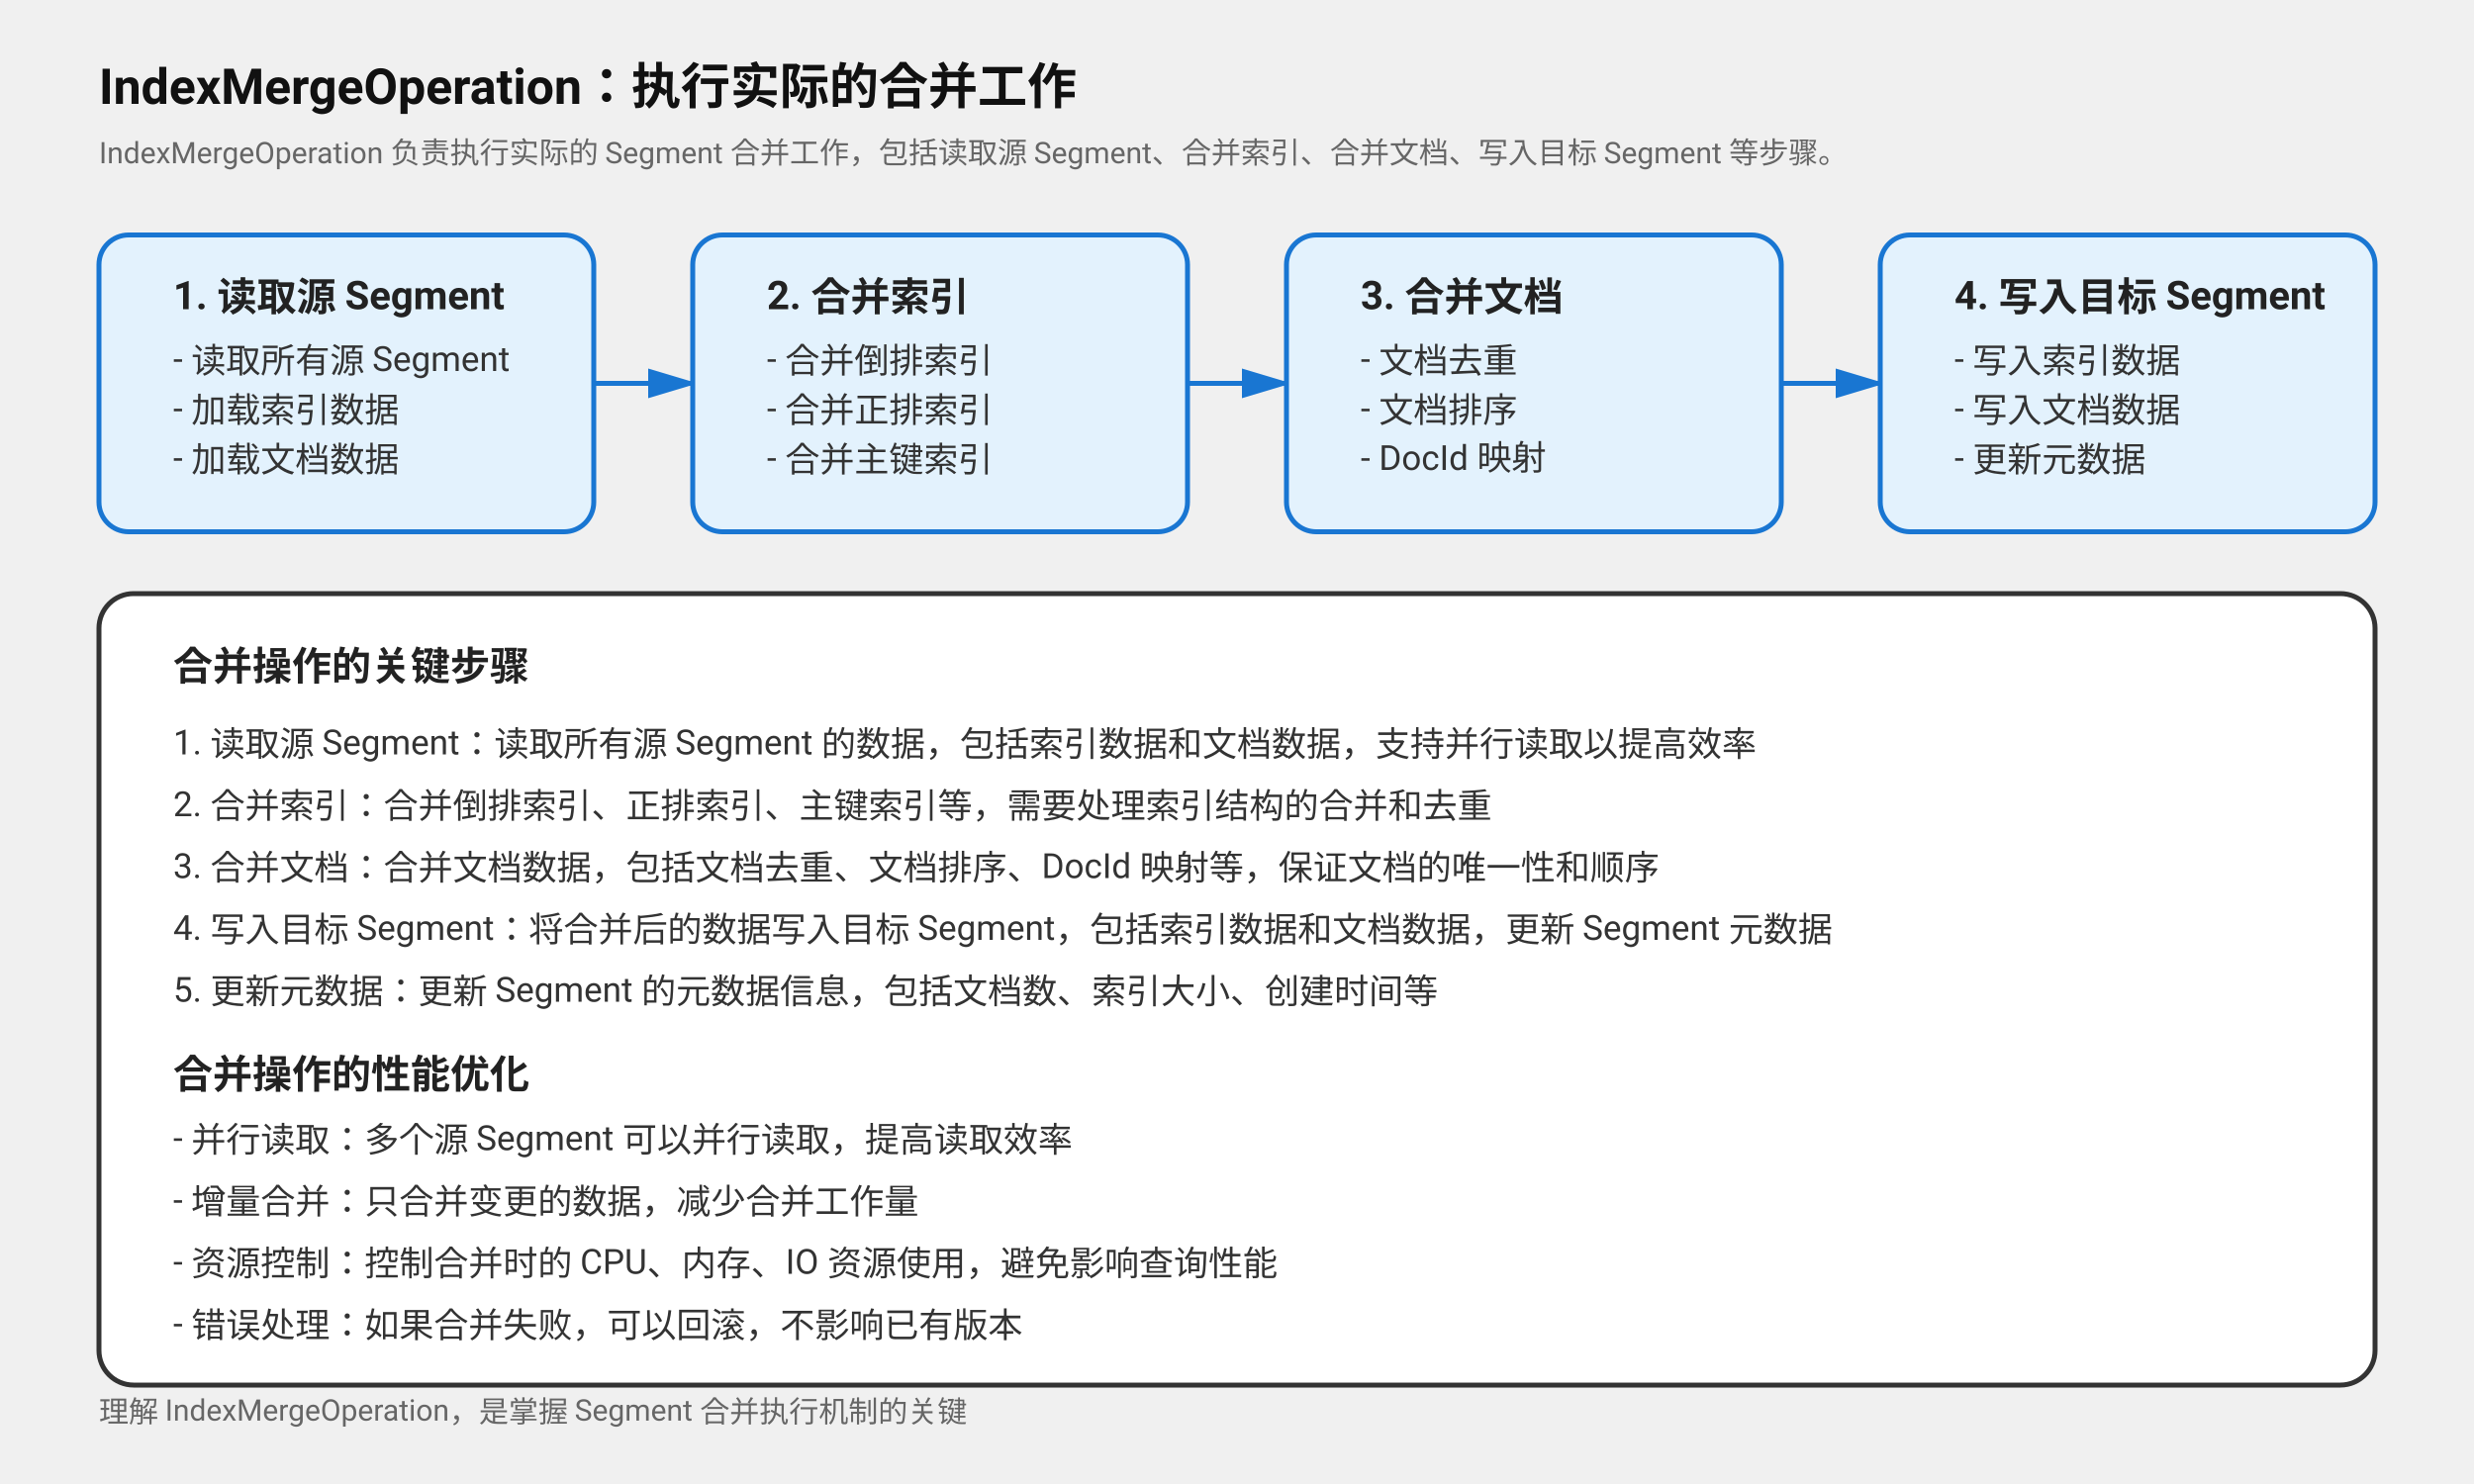
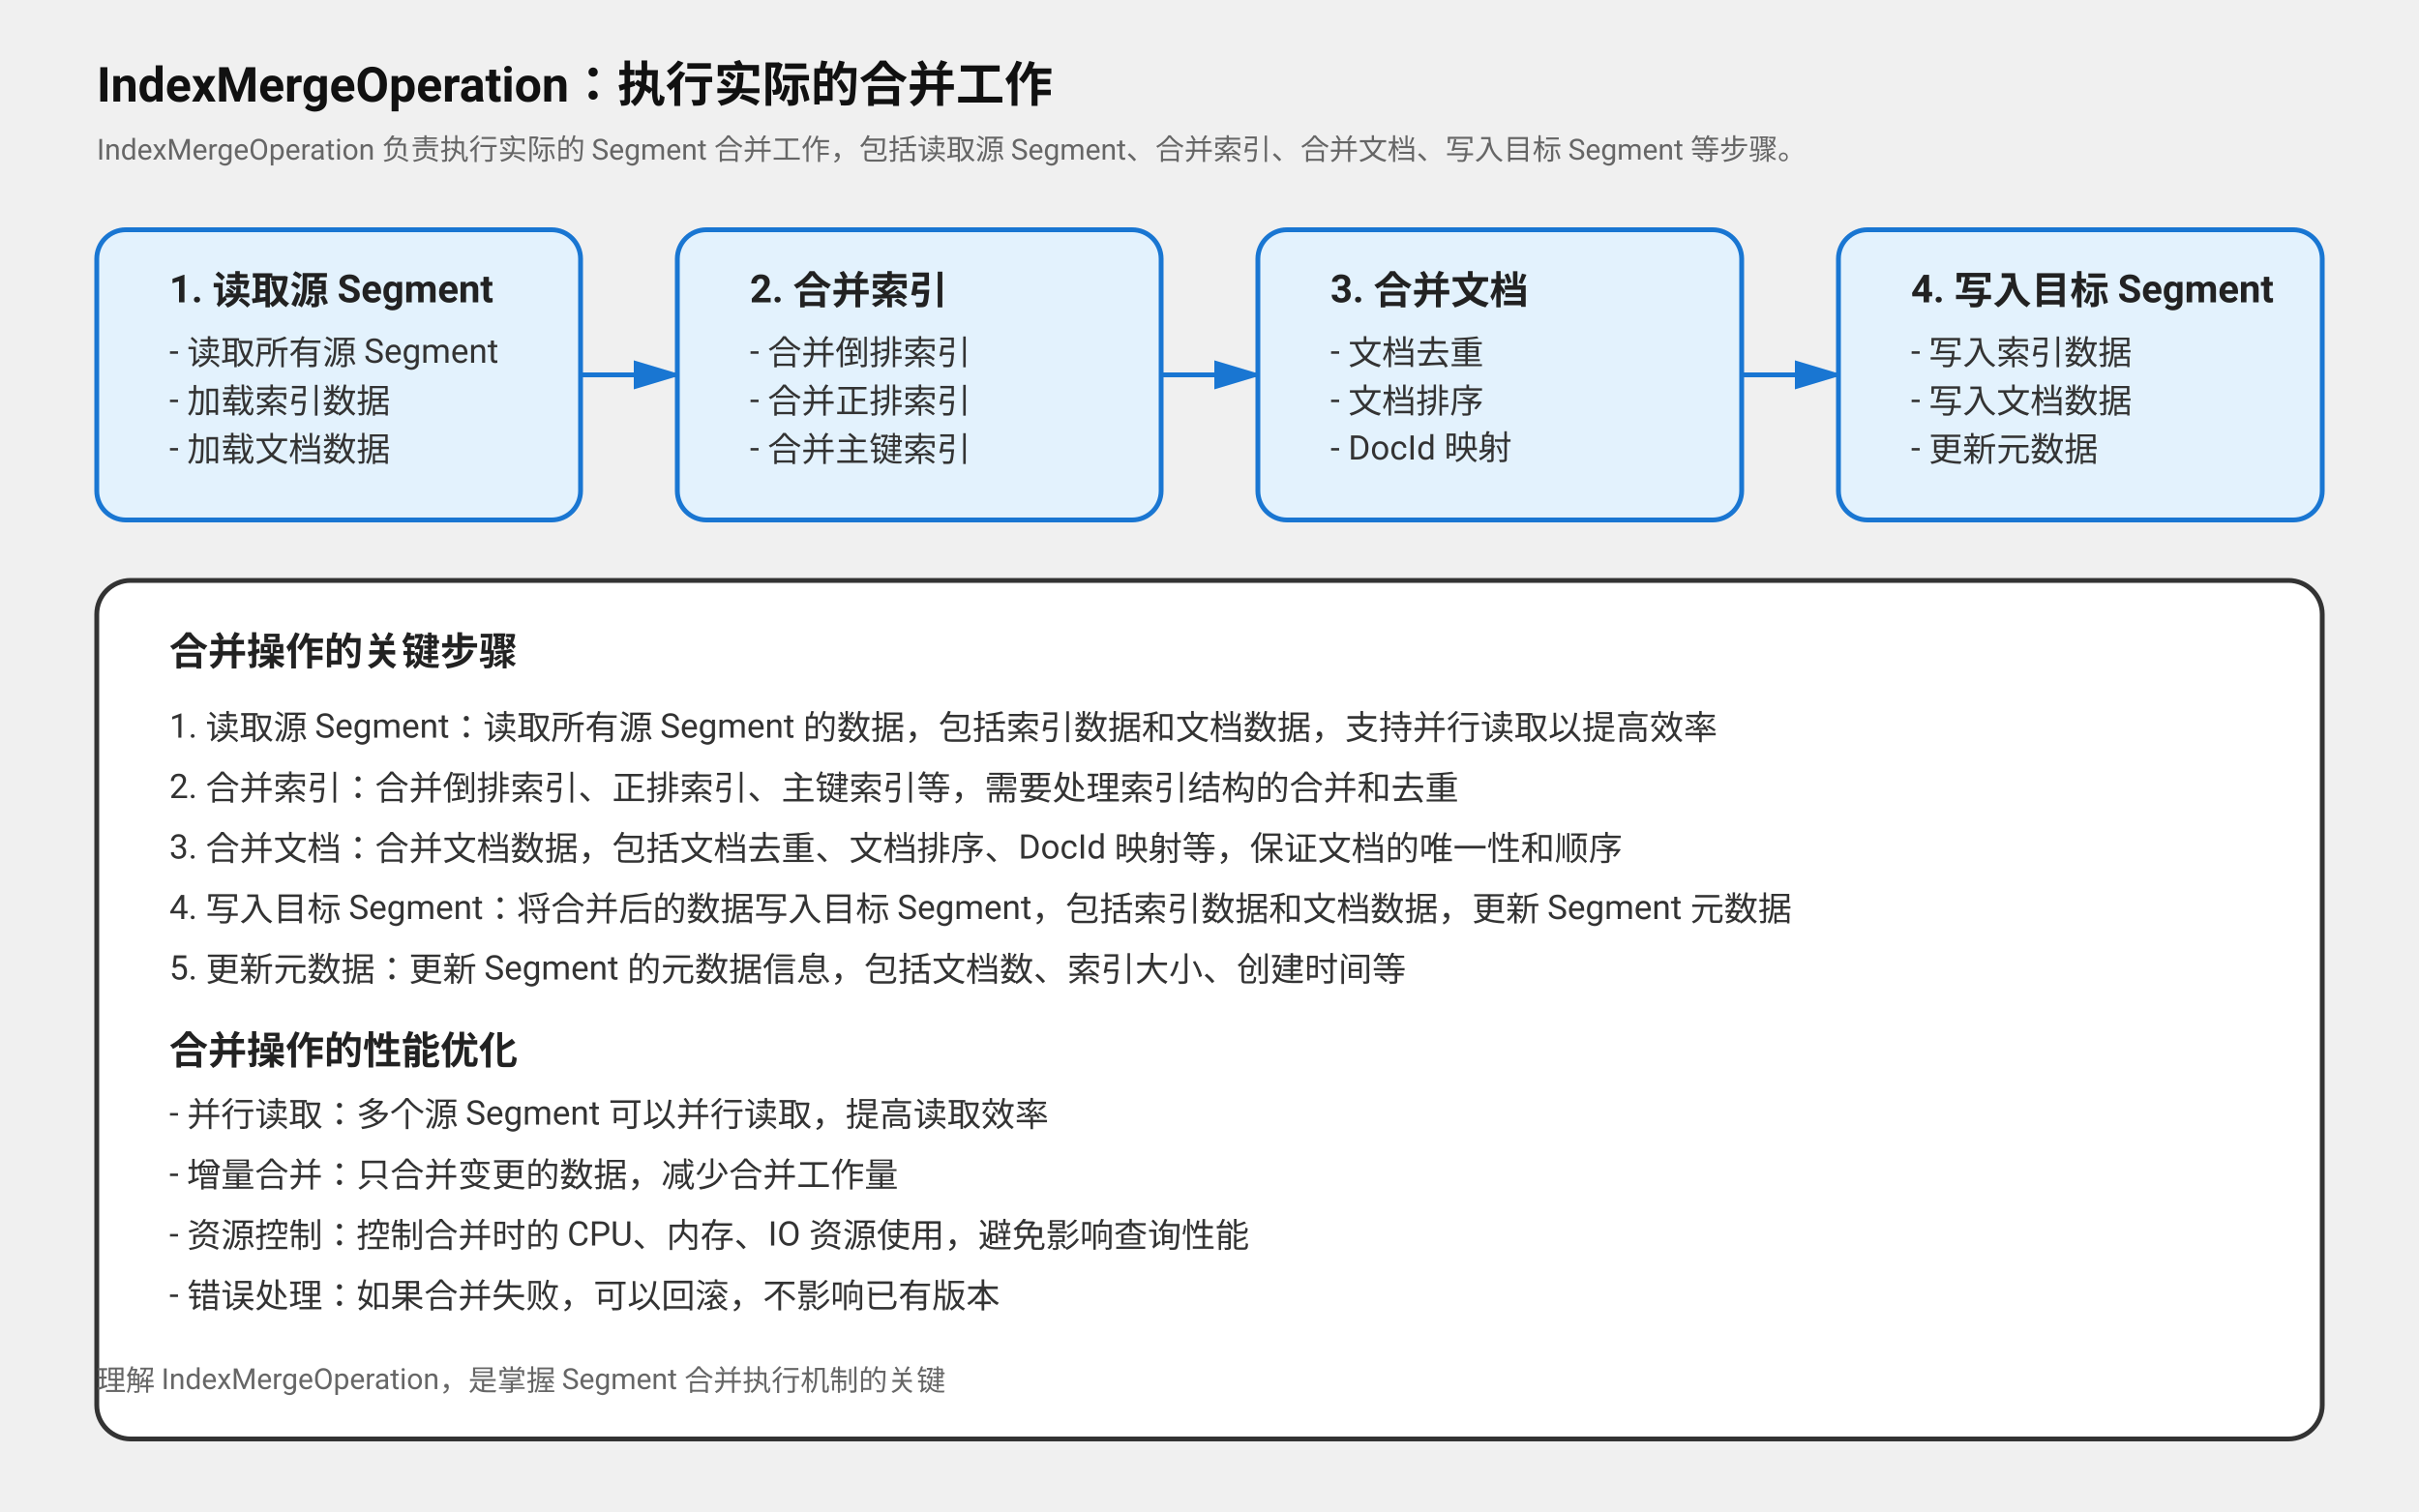
- <svg xmlns="http://www.w3.org/2000/svg" viewBox="0 0 1000 600">
+ <svg xmlns="http://www.w3.org/2000/svg" viewBox="0 0 1000 625.0">
  <defs>
    <style>
      .box{fill:#fff;stroke:#333;stroke-width:2;rx:14}
      .title{font:700 20px -apple-system,BlinkMacSystemFont,"Segoe UI",Roboto,Arial;fill:#111}
      .h{font:600 16px -apple-system,BlinkMacSystemFont,"Segoe UI",Roboto,Arial;fill:#222}
      .t{font:14px -apple-system,BlinkMacSystemFont,"Segoe UI",Roboto,Arial;fill:#333}
      .muted{font:12px -apple-system,BlinkMacSystemFont,"Segoe UI",Roboto,Arial;fill:#666}
      .step{fill:#e3f2fd;stroke:#1976d2;stroke-width:2;rx:12}
      .arrow{stroke:#1976d2;stroke-width:2;fill:none;marker-end:url(#arrowhead)}
    </style>
    <marker id="arrowhead" markerWidth="10" markerHeight="10" refX="9" refY="3" orient="auto">
      <polygon points="0 0, 10 3, 0 6" fill="#1976d2" />
    </marker>
  </defs>
  <text class="title" x="40" y="42">IndexMergeOperation：执行实际的合并工作</text>
  <text class="muted" x="40" y="66">IndexMergeOperation 负责执行实际的 Segment 合并工作，包括读取源 Segment、合并索引、合并文档、写入目标 Segment 等步骤。</text>
  <rect class="step" x="40" y="95" width="200" height="120" />
  <text class="h" x="70" y="125">1. 读取源 Segment</text>
  <text class="t" x="70" y="150">- 读取所有源 Segment</text>
  <text class="t" x="70" y="170">- 加载索引数据</text>
  <text class="t" x="70" y="190">- 加载文档数据</text>
  <line class="arrow" x1="240" y1="155" x2="280" y2="155" />
  <rect class="step" x="280" y="95" width="200" height="120" />
  <text class="h" x="310" y="125">2. 合并索引</text>
  <text class="t" x="310" y="150">- 合并倒排索引</text>
  <text class="t" x="310" y="170">- 合并正排索引</text>
  <text class="t" x="310" y="190">- 合并主键索引</text>
  <line class="arrow" x1="480" y1="155" x2="520" y2="155" />
  <rect class="step" x="520" y="95" width="200" height="120" />
  <text class="h" x="550" y="125">3. 合并文档</text>
  <text class="t" x="550" y="150">- 文档去重</text>
  <text class="t" x="550" y="170">- 文档排序</text>
  <text class="t" x="550" y="190">- DocId 映射</text>
  <line class="arrow" x1="720" y1="155" x2="760" y2="155" />
  <rect class="step" x="760" y="95" width="200" height="120" />
  <text class="h" x="790" y="125">4. 写入目标 Segment</text>
  <text class="t" x="790" y="150">- 写入索引数据</text>
  <text class="t" x="790" y="170">- 写入文档数据</text>
  <text class="t" x="790" y="190">- 更新元数据</text>
-   <rect class="box" x="40" y="240" width="920" height="320" />
+   <rect class="box" x="40" y="240" width="920" height="355.0" />
  <text class="h" x="70" y="275">合并操作的关键步骤</text>
  <text class="t" x="70" y="305">1. 读取源 Segment：读取所有源 Segment 的数据，包括索引数据和文档数据，支持并行读取以提高效率</text>
  <text class="t" x="70" y="330">2. 合并索引：合并倒排索引、正排索引、主键索引等，需要处理索引结构的合并和去重</text>
  <text class="t" x="70" y="355">3. 合并文档：合并文档数据，包括文档去重、文档排序、DocId 映射等，保证文档的唯一性和顺序</text>
  <text class="t" x="70" y="380">4. 写入目标 Segment：将合并后的数据写入目标 Segment，包括索引数据和文档数据，更新 Segment 元数据</text>
  <text class="t" x="70" y="405">5. 更新元数据：更新 Segment 的元数据信息，包括文档数、索引大小、创建时间等</text>
  <text class="h" x="70" y="440">合并操作的性能优化</text>
  <text class="t" x="70" y="465">- 并行读取：多个源 Segment 可以并行读取，提高读取效率</text>
  <text class="t" x="70" y="490">- 增量合并：只合并变更的数据，减少合并工作量</text>
  <text class="t" x="70" y="515">- 资源控制：控制合并时的 CPU、内存、IO 资源使用，避免影响查询性能</text>
  <text class="t" x="70" y="540">- 错误处理：如果合并失败，可以回滚，不影响已有版本</text>
  <text class="muted" x="40" y="575">理解 IndexMergeOperation，是掌握 Segment 合并执行机制的关键</text>
</svg>
